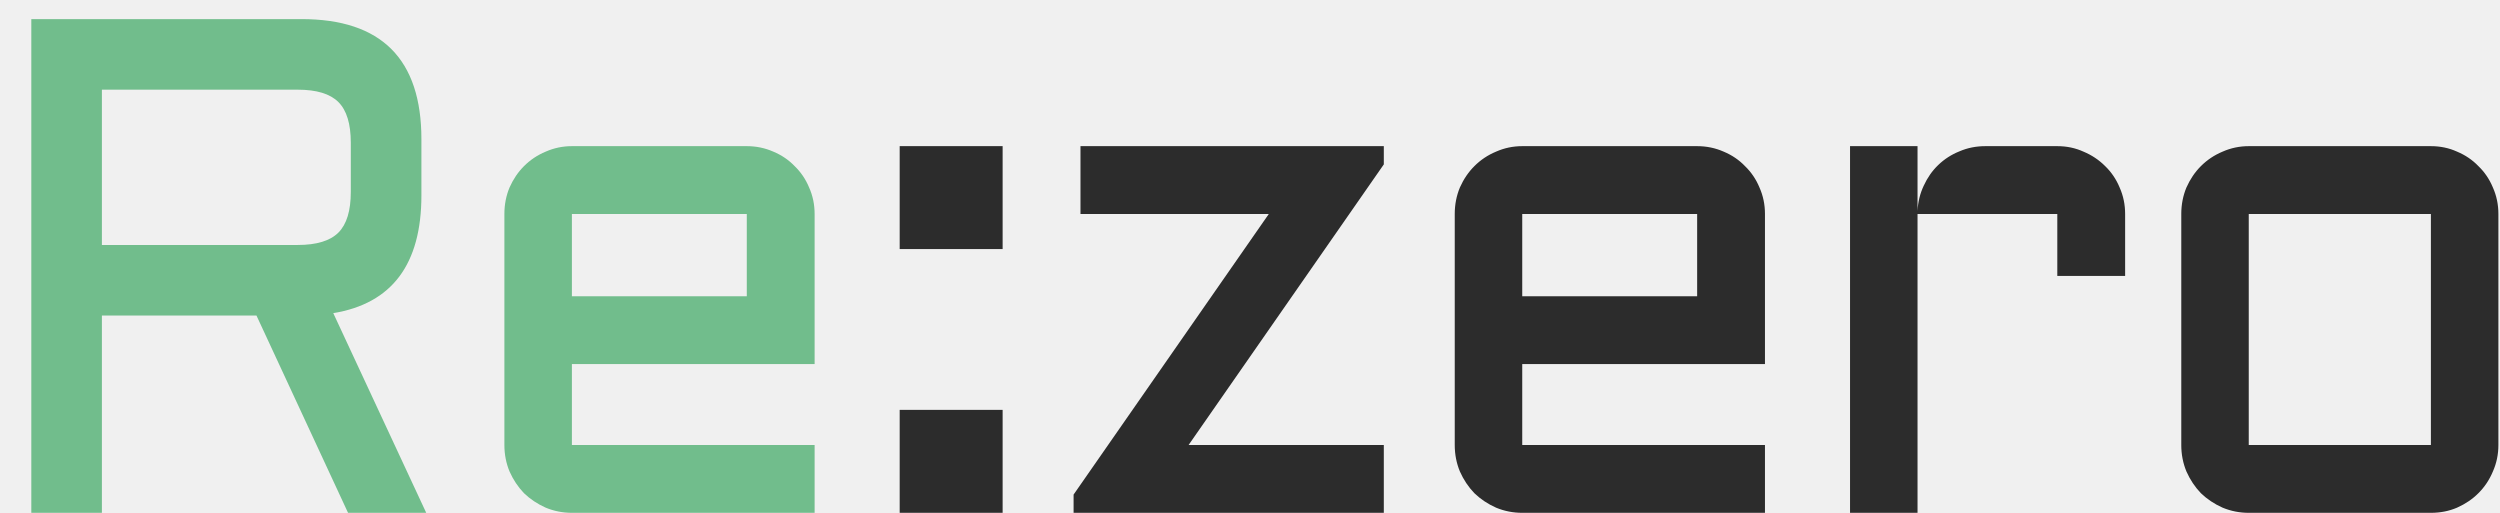
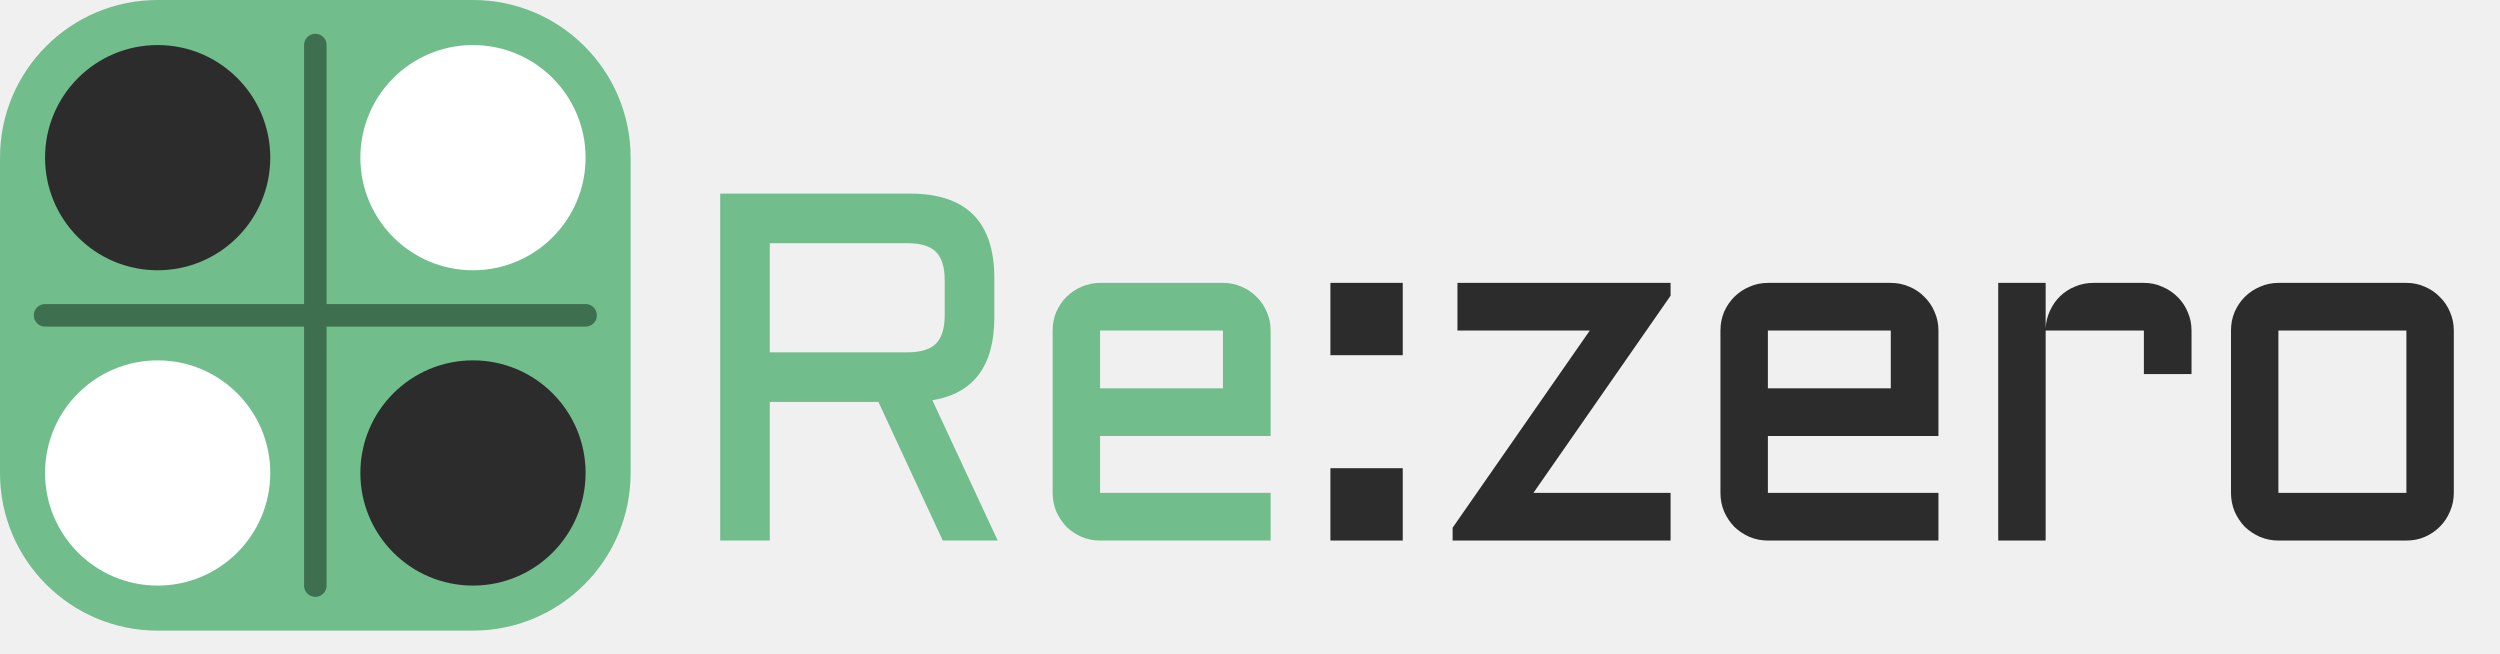
- <svg xmlns="http://www.w3.org/2000/svg" width="78" height="16" viewBox="0 0 78 16" fill="none">
-   <path d="M13.148 6.096C13.148 8.244 12.231 9.469 10.398 9.77L13.298 16H10.859L8.002 9.845H3.179V16H0.977V0.596H9.409C11.901 0.596 13.148 1.845 13.148 4.345V6.096ZM3.179 7.643H9.291C9.878 7.643 10.301 7.514 10.559 7.256C10.816 6.998 10.945 6.576 10.945 5.988V4.452C10.945 3.865 10.816 3.442 10.559 3.185C10.301 2.927 9.878 2.798 9.291 2.798H3.179V7.643ZM25.416 11.359H17.843V13.884H25.416V16H17.843C17.556 16 17.284 15.946 17.026 15.839C16.768 15.724 16.543 15.574 16.349 15.388C16.163 15.194 16.013 14.969 15.898 14.711C15.791 14.453 15.737 14.177 15.737 13.884V6.676C15.737 6.382 15.791 6.106 15.898 5.849C16.013 5.591 16.163 5.369 16.349 5.183C16.543 4.989 16.768 4.839 17.026 4.731C17.284 4.617 17.556 4.56 17.843 4.56H23.3C23.593 4.56 23.869 4.617 24.127 4.731C24.385 4.839 24.607 4.989 24.793 5.183C24.986 5.369 25.137 5.591 25.244 5.849C25.359 6.106 25.416 6.382 25.416 6.676V11.359ZM17.843 6.676V9.243H23.3V6.676H17.843Z" fill="#71BD8C" />
-   <path d="M28.07 12.788H31.282V16H28.07V12.788ZM28.07 4.56H31.282V7.771H28.07V4.56ZM33.711 4.56H43.175V5.129L37.084 13.884H43.175V16H33.496V15.431L39.587 6.676H33.711V4.56ZM55.067 11.359H47.494V13.884H55.067V16H47.494C47.207 16 46.935 15.946 46.677 15.839C46.419 15.724 46.194 15.574 46.001 15.388C45.814 15.194 45.664 14.969 45.549 14.711C45.442 14.453 45.388 14.177 45.388 13.884V6.676C45.388 6.382 45.442 6.106 45.549 5.849C45.664 5.591 45.814 5.369 46.001 5.183C46.194 4.989 46.419 4.839 46.677 4.731C46.935 4.617 47.207 4.56 47.494 4.56H52.951C53.244 4.56 53.52 4.617 53.778 4.731C54.036 4.839 54.258 4.989 54.444 5.183C54.637 5.369 54.788 5.591 54.895 5.849C55.01 6.106 55.067 6.382 55.067 6.676V11.359ZM47.494 6.676V9.243H52.951V6.676H47.494ZM59.827 6.676V16H57.721V4.56H59.827V6.579C59.841 6.3 59.905 6.038 60.02 5.795C60.135 5.544 60.285 5.329 60.471 5.15C60.664 4.964 60.886 4.821 61.137 4.721C61.388 4.613 61.656 4.56 61.943 4.56H64.188C64.481 4.56 64.754 4.617 65.004 4.731C65.262 4.839 65.488 4.989 65.681 5.183C65.874 5.369 66.025 5.591 66.132 5.849C66.247 6.106 66.304 6.382 66.304 6.676V8.609H64.188V6.676H59.827ZM77.95 13.884C77.95 14.177 77.892 14.453 77.778 14.711C77.67 14.969 77.52 15.194 77.326 15.388C77.14 15.574 76.918 15.724 76.66 15.839C76.41 15.946 76.138 16 75.844 16H70.161C69.875 16 69.603 15.946 69.345 15.839C69.087 15.724 68.862 15.574 68.668 15.388C68.482 15.194 68.332 14.969 68.217 14.711C68.11 14.453 68.056 14.177 68.056 13.884V6.676C68.056 6.382 68.11 6.106 68.217 5.849C68.332 5.591 68.482 5.369 68.668 5.183C68.862 4.989 69.087 4.839 69.345 4.731C69.603 4.617 69.875 4.56 70.161 4.56H75.844C76.138 4.56 76.41 4.617 76.66 4.731C76.918 4.839 77.14 4.989 77.326 5.183C77.52 5.369 77.67 5.591 77.778 5.849C77.892 6.106 77.95 6.382 77.95 6.676V13.884ZM70.161 6.676V13.884H75.844V6.676H70.161Z" fill="#2C2C2C" />
+ <svg xmlns="http://www.w3.org/2000/svg" width="111" height="29" viewBox="0 0 111 29" fill="none">
+   <path d="M44.148 14.096C44.148 16.244 43.231 17.469 41.398 17.77L44.298 24H41.859L39.002 17.845H34.179V24H31.977V8.596H40.409C42.901 8.596 44.148 9.845 44.148 12.345V14.096ZM34.179 15.643H40.291C40.878 15.643 41.301 15.514 41.559 15.256C41.816 14.998 41.945 14.575 41.945 13.988V12.452C41.945 11.865 41.816 11.442 41.559 11.185C41.301 10.927 40.878 10.798 40.291 10.798H34.179V15.643ZM56.416 19.359H48.843V21.884H56.416V24H48.843C48.556 24 48.284 23.946 48.026 23.839C47.768 23.724 47.543 23.574 47.349 23.388C47.163 23.194 47.013 22.969 46.898 22.711C46.791 22.453 46.737 22.177 46.737 21.884V14.676C46.737 14.382 46.791 14.106 46.898 13.849C47.013 13.591 47.163 13.369 47.349 13.183C47.543 12.989 47.768 12.839 48.026 12.731C48.284 12.617 48.556 12.56 48.843 12.56H54.3C54.593 12.56 54.869 12.617 55.127 12.731C55.385 12.839 55.607 12.989 55.793 13.183C55.986 13.369 56.137 13.591 56.244 13.849C56.359 14.106 56.416 14.382 56.416 14.676V19.359ZM48.843 14.676V17.243H54.3V14.676H48.843Z" fill="#71BD8C" />
+   <path d="M59.07 20.788H62.282V24H59.07V20.788ZM59.07 12.56H62.282V15.771H59.07V12.56ZM64.711 12.56H74.174V13.129L68.084 21.884H74.174V24H64.496V23.431L70.587 14.676H64.711V12.56ZM86.067 19.359H78.494V21.884H86.067V24H78.494C78.207 24 77.935 23.946 77.677 23.839C77.419 23.724 77.194 23.574 77.001 23.388C76.814 23.194 76.664 22.969 76.549 22.711C76.442 22.453 76.388 22.177 76.388 21.884V14.676C76.388 14.382 76.442 14.106 76.549 13.849C76.664 13.591 76.814 13.369 77.001 13.183C77.194 12.989 77.419 12.839 77.677 12.731C77.935 12.617 78.207 12.56 78.494 12.56H83.951C84.244 12.56 84.52 12.617 84.778 12.731C85.036 12.839 85.258 12.989 85.444 13.183C85.637 13.369 85.788 13.591 85.895 13.849C86.01 14.106 86.067 14.382 86.067 14.676V19.359ZM78.494 14.676V17.243H83.951V14.676H78.494ZM90.827 14.676V24H88.721V12.56H90.827V14.579C90.841 14.3 90.905 14.038 91.02 13.795C91.135 13.544 91.285 13.329 91.471 13.15C91.665 12.964 91.886 12.821 92.137 12.721C92.388 12.613 92.656 12.56 92.943 12.56H95.188C95.481 12.56 95.754 12.617 96.004 12.731C96.262 12.839 96.488 12.989 96.681 13.183C96.874 13.369 97.025 13.591 97.132 13.849C97.247 14.106 97.304 14.382 97.304 14.676V16.609H95.188V14.676H90.827ZM108.949 21.884C108.949 22.177 108.892 22.453 108.778 22.711C108.67 22.969 108.52 23.194 108.326 23.388C108.14 23.574 107.918 23.724 107.66 23.839C107.41 23.946 107.138 24 106.844 24H101.161C100.875 24 100.603 23.946 100.345 23.839C100.087 23.724 99.862 23.574 99.668 23.388C99.482 23.194 99.332 22.969 99.217 22.711C99.11 22.453 99.056 22.177 99.056 21.884V14.676C99.056 14.382 99.11 14.106 99.217 13.849C99.332 13.591 99.482 13.369 99.668 13.183C99.862 12.989 100.087 12.839 100.345 12.731C100.603 12.617 100.875 12.56 101.161 12.56H106.844C107.138 12.56 107.41 12.617 107.66 12.731C107.918 12.839 108.14 12.989 108.326 13.183C108.52 13.369 108.67 13.591 108.778 13.849C108.892 14.106 108.949 14.382 108.949 14.676V21.884ZM101.161 14.676V21.884H106.844V14.676H101.161Z" fill="#2C2C2C" />
+   <rect width="28" height="28" rx="7" fill="#71BD8C" />
+   <circle cx="7" cy="7" r="5" fill="#2C2C2C" />
+   <circle cx="7" cy="21" r="5" fill="white" />
+   <circle cx="21" cy="7" r="5" fill="white" />
+   <circle cx="21" cy="21" r="5" fill="#2C2C2C" />
+   <path d="M2 14L26 14" stroke="#3E704F" stroke-linecap="round" />
+   <path d="M14 2L14 26" stroke="#3E704F" stroke-linecap="round" />
</svg>
